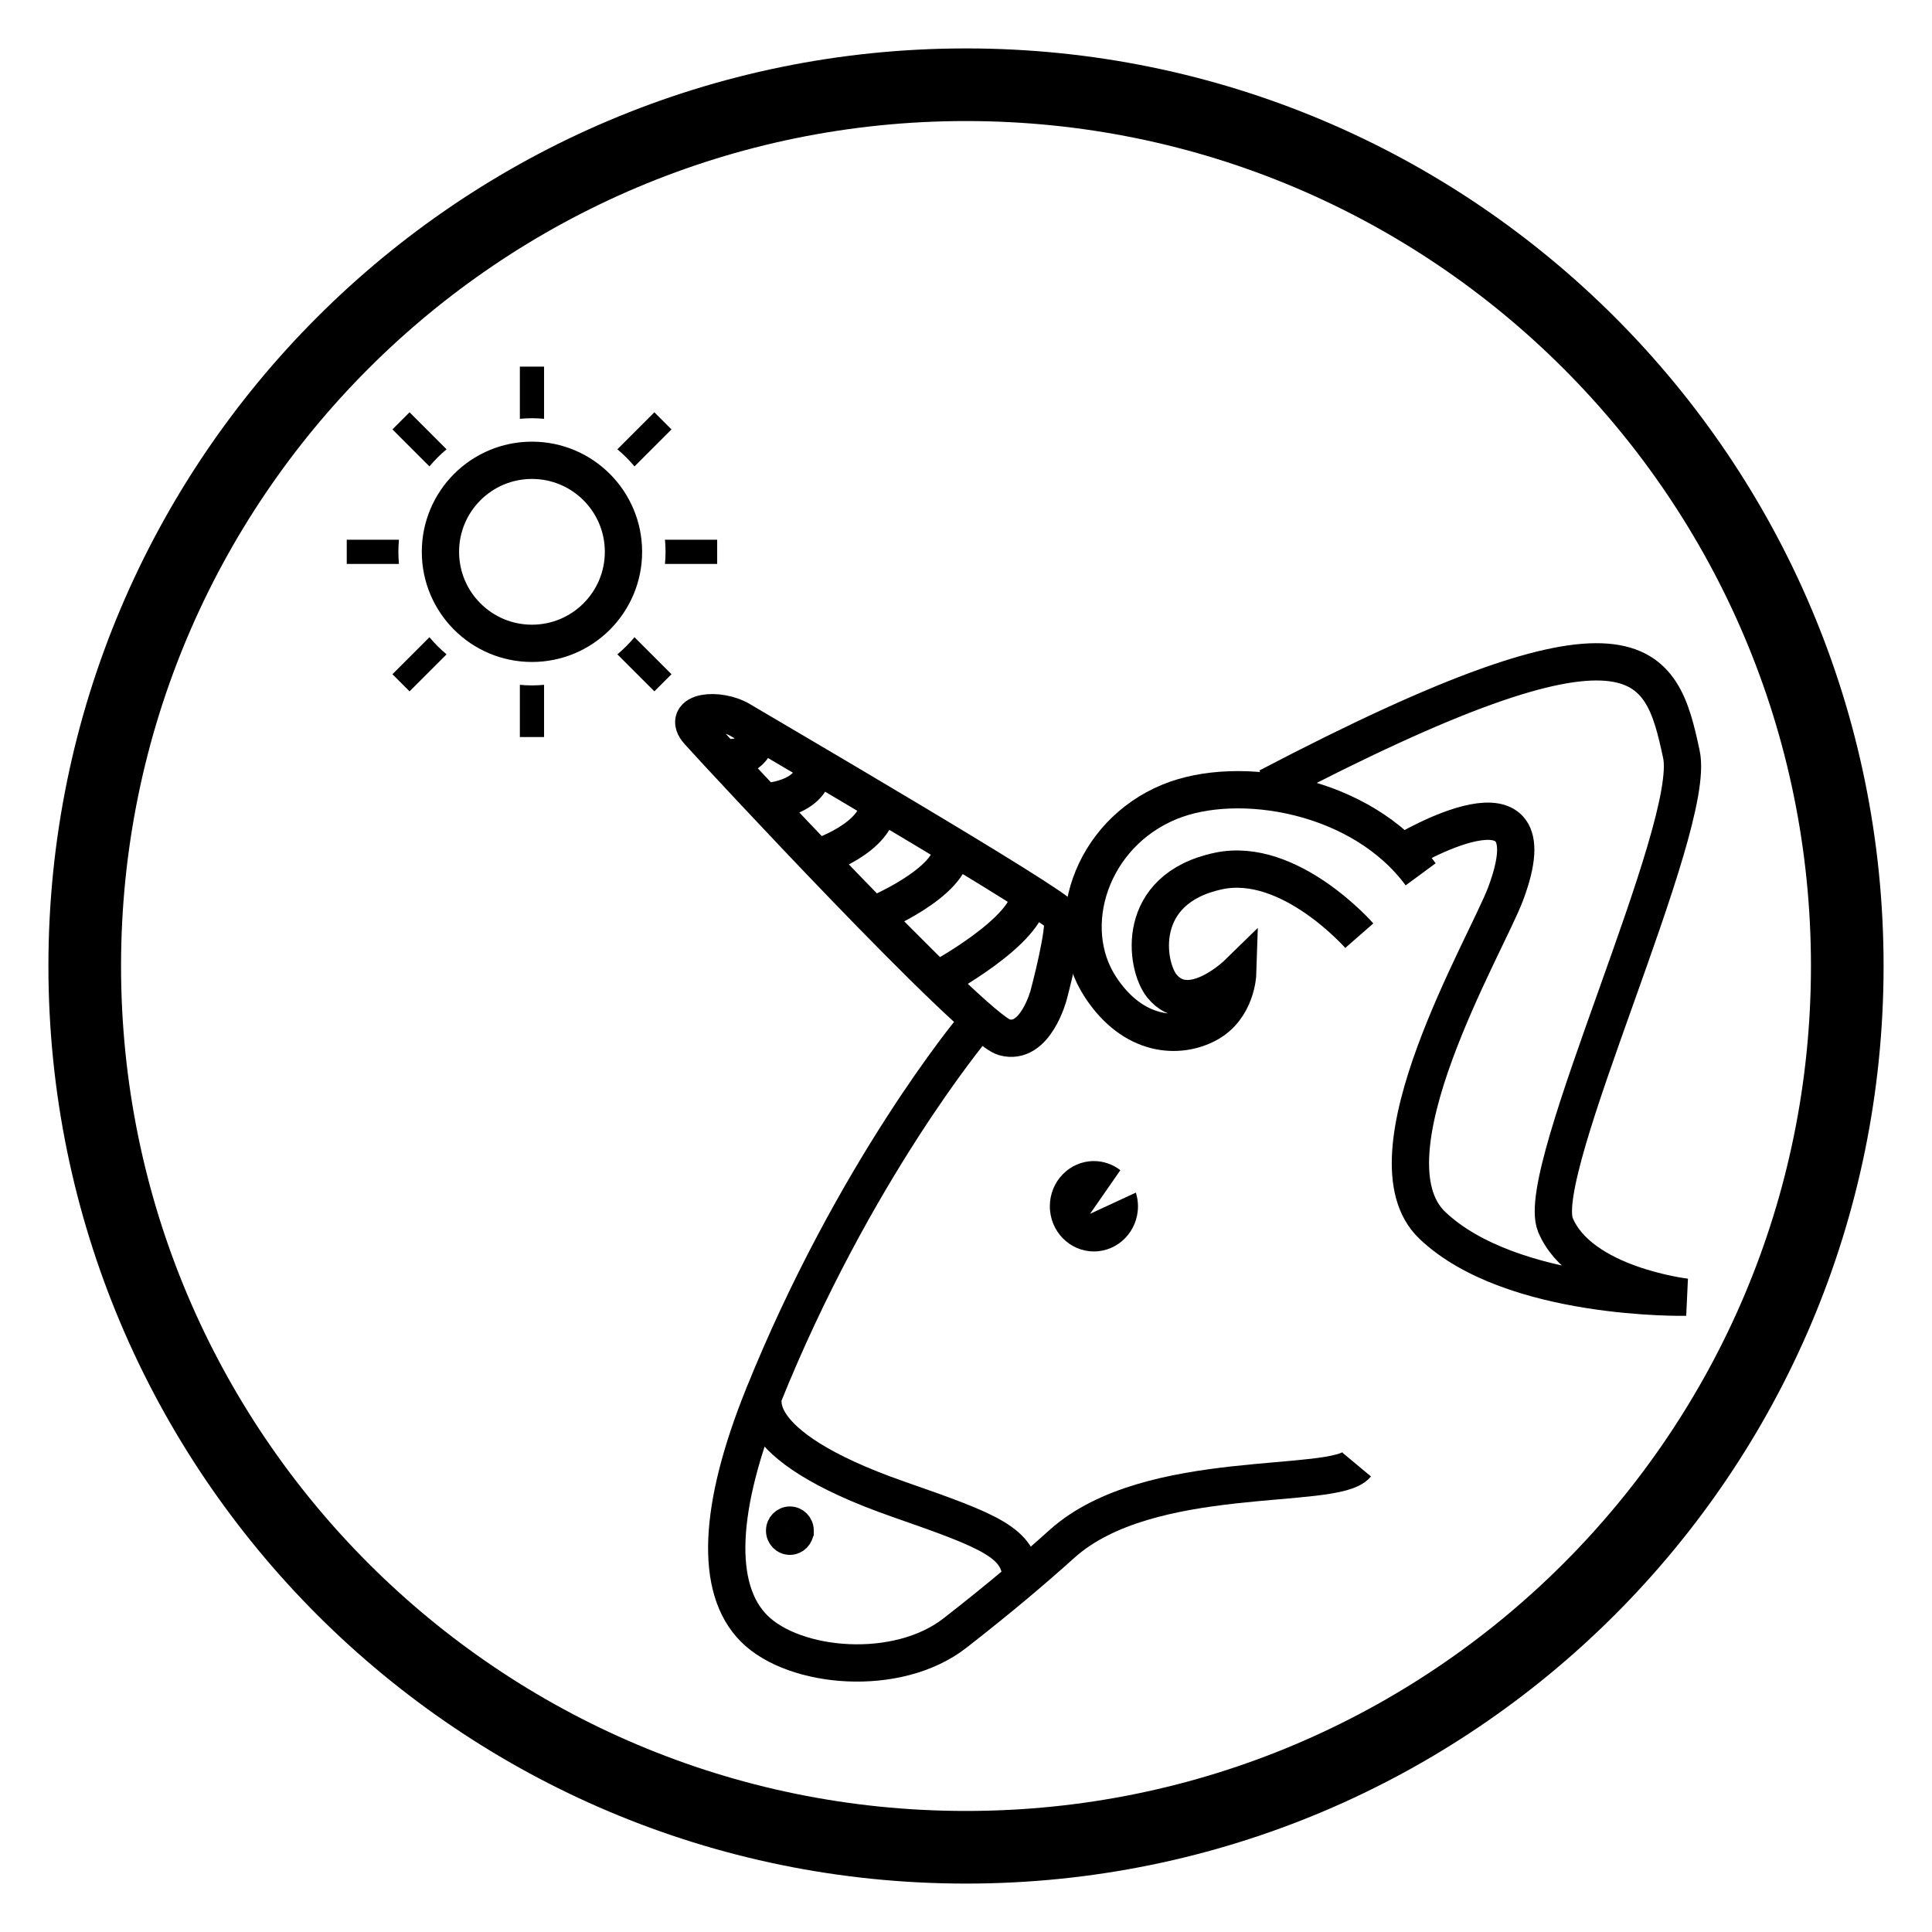
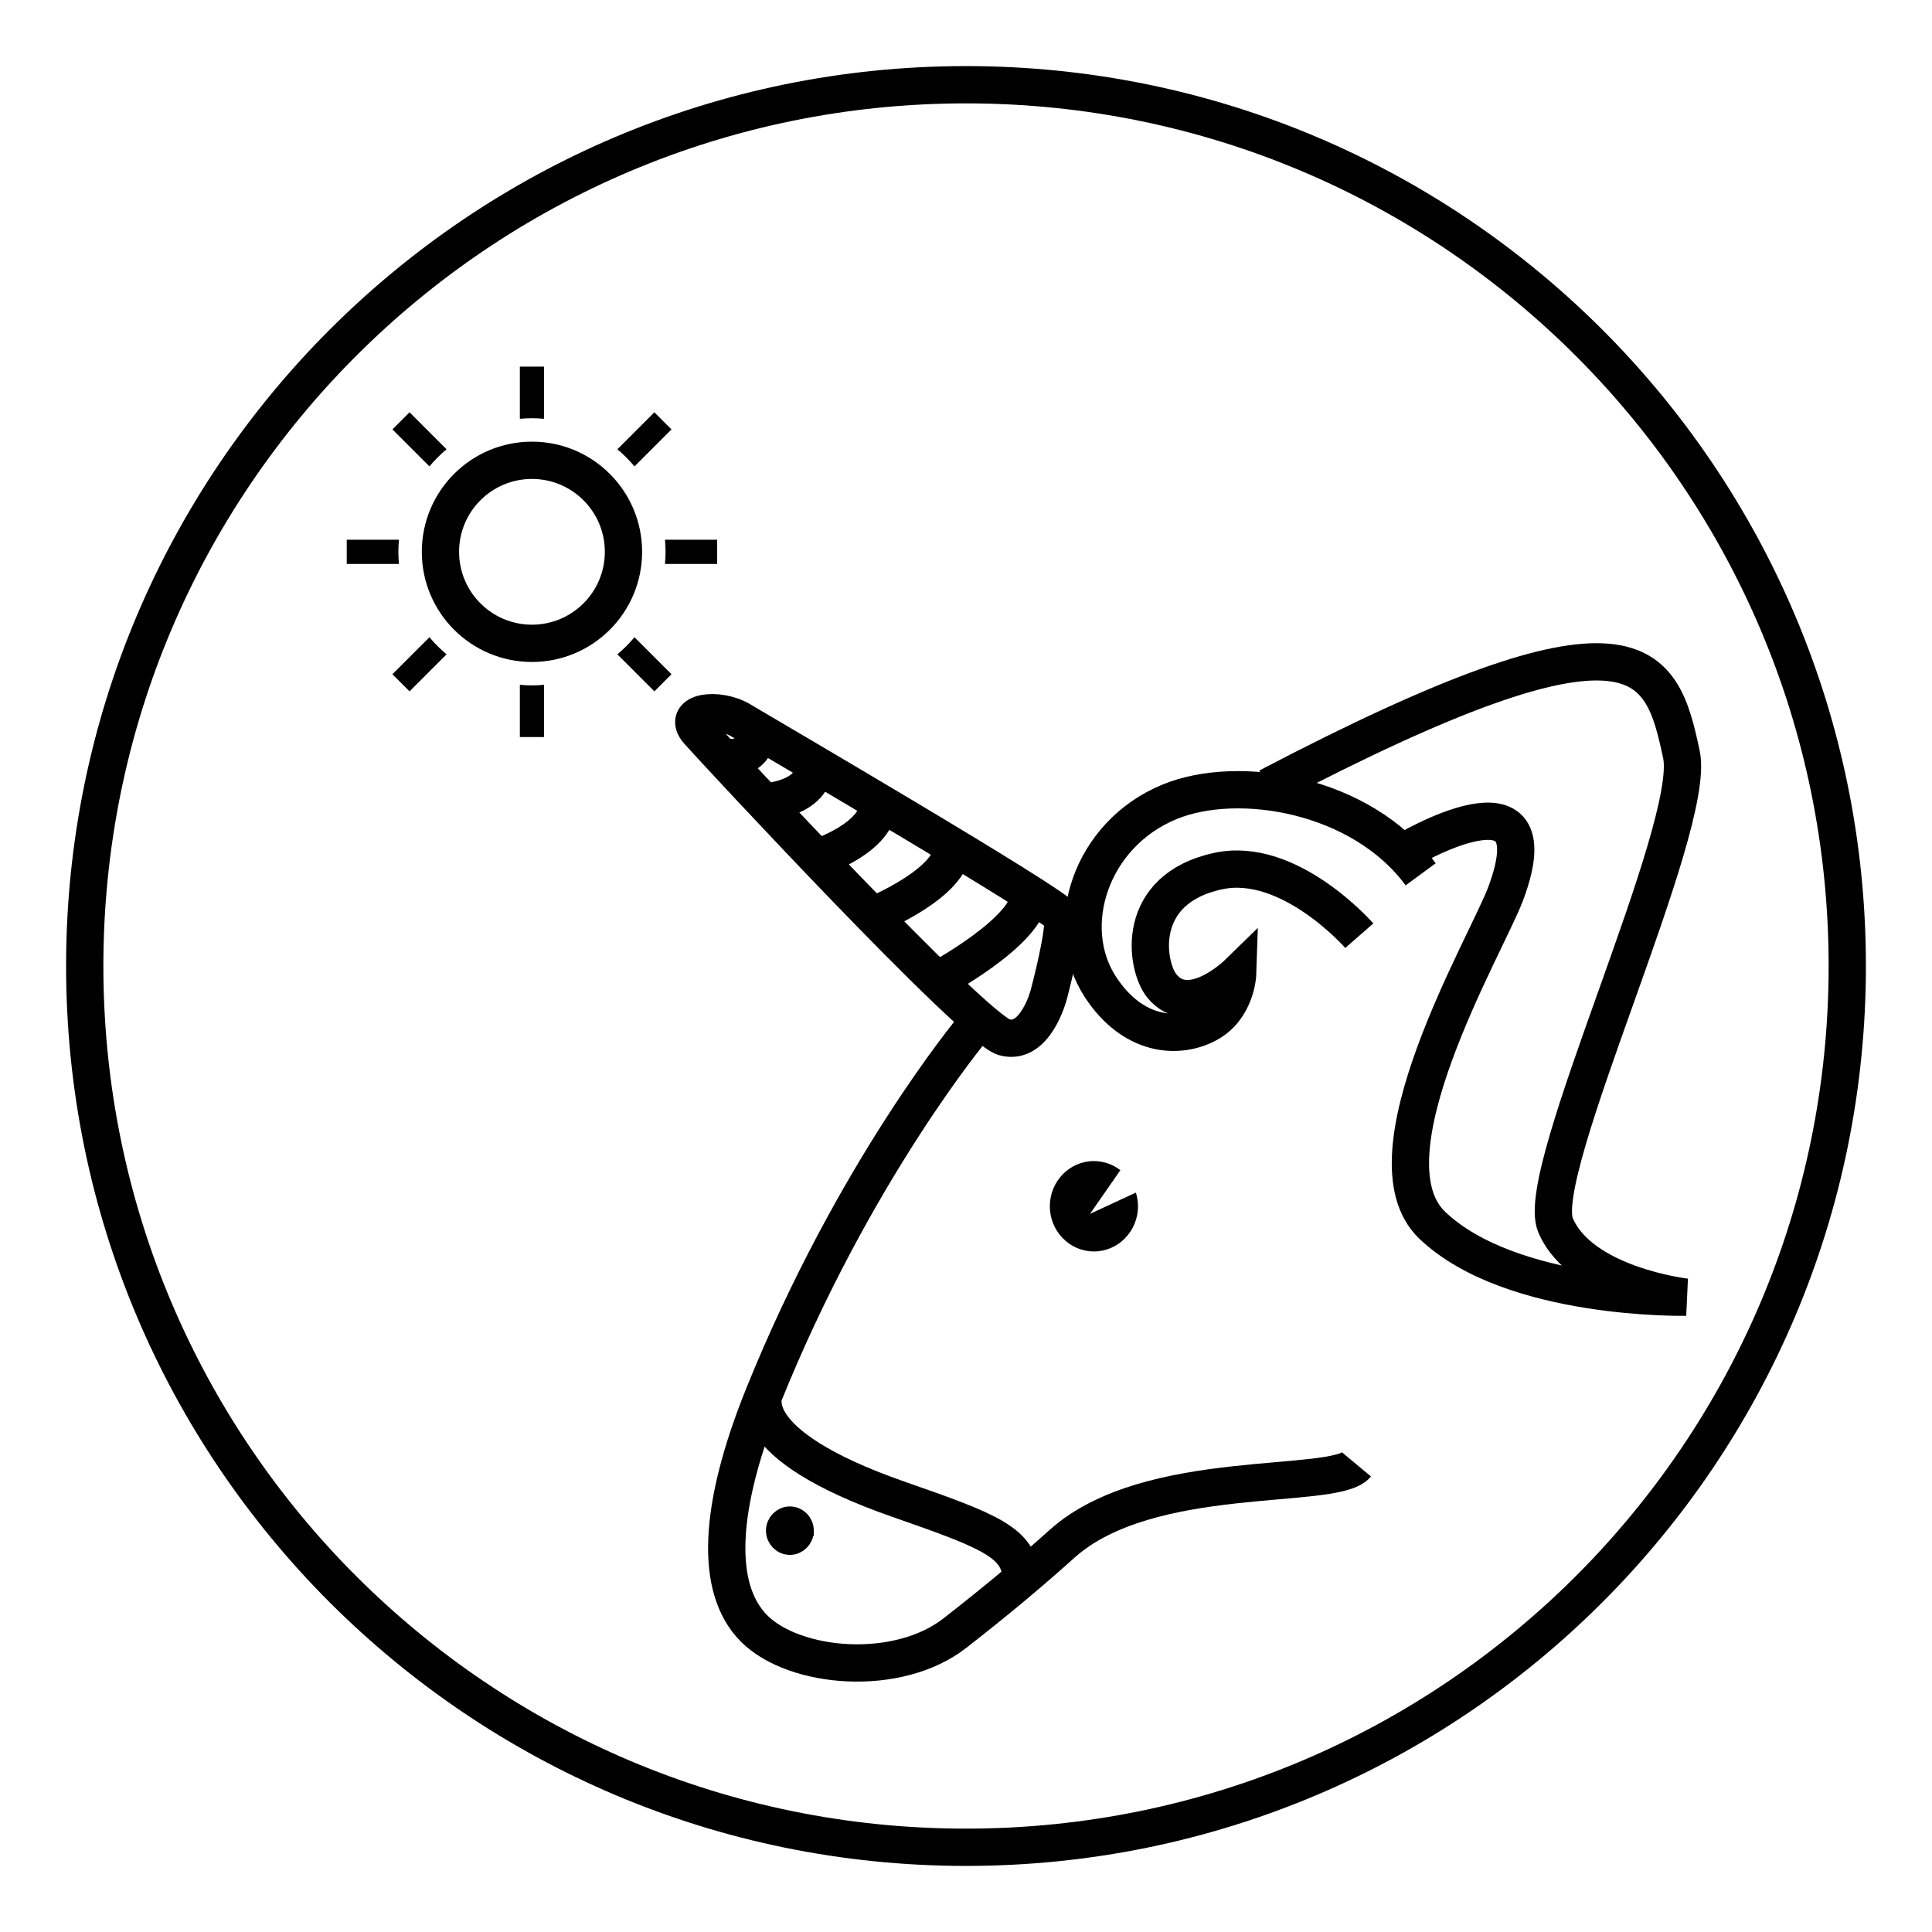
<svg xmlns="http://www.w3.org/2000/svg" height="399.015" width="399.015">
  <g transform="translate(82.018 82.208)">
    <path d="M118.905 130.165s-24.582 29.462-43.322 76.043c-9.156 22.756-10.14 39.635-1.844 47.931 8.296 8.296 29.561 10.223 41.479.922 9.447-7.374 15.947-12.894 22.121-18.435 17.974-16.13 56.227-10.83 60.835-16.361" fill="none" stroke="#000" stroke-width="7.7" />
    <path d="M143.906 157.587a9.102 9.333 0 0 0-9.101 9.332 9.102 9.333 0 0 0 9.101 9.334 9.102 9.333 0 0 0 9.104-9.334 9.102 9.333 0 0 0-.438-2.82l-9.465 4.386 6.264-9.015a9.102 9.333 0 0 0-5.465-1.883z" />
    <g stroke-width="7.7" fill="none" stroke="#000">
      <path d="M134.574 123.252s-2.765 10.6-9.217 8.756c-6.452-1.843-59.453-58.991-63.14-63.139-3.686-4.148 4.148-5.07 8.757-2.304 4.609 2.765 65.444 38.252 66.365 40.556.922 2.305-2.765 16.13-2.765 16.13zM75.468 83.444s10.945-.346 10.715-7.95M111.315 120.358s19.506-10.4 19.275-18.004M98.195 106.916s16.736-6.746 16.506-14.35M86.546 95.03s13.135-4.11 12.905-11.714M66.786 74.061s7.778 1.844 7.547-5.76" />
    </g>
    <path d="M75.931 205.47s-5.743 10.346 27.7 21.997c19.001 6.62 24.93 8.962 25.256 16.295" fill="none" stroke="#000" stroke-width="7.7" />
    <path d="M83.59 233.92a2.473 2.536 0 0 1-2.472 2.535 2.473 2.536 0 0 1-2.473-2.536 2.473 2.536 0 0 1 2.473-2.535 2.473 2.536 0 0 1 2.473 2.535z" fill="none" stroke="#000" stroke-width="4.933" />
    <path d="M198.718 111.039s-14.378-16.451-29.035-13.366c-17.513 3.687-15.105 19.58-11.752 23.735 5.762 7.142 15.67-2.534 15.67-2.534s-.231 7.143-6.222 10.37c-5.992 3.225-15.37 2.714-22.122-7.605-8.138-12.437-2.062-31.541 14.287-38.252 14.25-5.85 39.635-1.614 51.848 14.978" fill="none" stroke="#000" stroke-width="7.7" />
    <path d="M207.853 93.756s31.42-18.961 21.088 8.624c-3.962 10.577-29.98 54.378-15.13 68.49 16.408 15.593 52.342 14.83 52.342 14.83s-21.73-2.502-26.922-14.906c-4.623-11.048 29.254-81.946 26.016-97.174-4.182-19.673-8.734-33.4-85.389 6.715" fill="none" stroke="#000" stroke-width="7.7" />
-     <path d="M25.348-6.493V4.288c.824-.075 1.657-.12 2.5-.12s1.676.045 2.5.12V-6.493zM2.566 2.942L-.969 6.477l7.643 7.643a27.93 27.93 0 0 1 3.533-3.537zm50.563 0l-7.64 7.64a27.93 27.93 0 0 1 3.533 3.538l7.642-7.643zM-10.404 29.26v5H.377a27.583 27.583 0 0 1-.12-2.5c0-.843.045-1.676.12-2.5zm65.722 0c.075.824.12 1.657.12 2.5s-.045 1.675-.12 2.5H66.1v-5zM6.674 49.397L-.97 57.04l3.535 3.535 7.643-7.643a27.93 27.93 0 0 1-3.535-3.535zm42.348 0a27.93 27.93 0 0 1-3.536 3.535l7.643 7.643 3.535-3.535zm-23.674 9.83v10.784h5V59.227c-.824.075-1.657.122-2.5.122s-1.676-.047-2.5-.122z" style="line-height:normal;font-variant-ligatures:normal;font-variant-position:normal;font-variant-caps:normal;font-variant-numeric:normal;font-variant-alternates:normal;font-feature-settings:normal;text-indent:0;text-align:start;text-decoration-line:none;text-decoration-style:solid;text-decoration-color:#000;text-transform:none;text-orientation:mixed;shape-padding:0;isolation:auto;mix-blend-mode:normal" color="#000" font-weight="400" font-family="sans-serif" white-space="normal" overflow="visible" />
-     <circle cx="31.758" cy="-27.847" r="18.901" transform="rotate(90)" fill="none" stroke="#000" stroke-width="7.7" />
+     <path style="line-height:normal;font-variant-ligatures:normal;font-variant-position:normal;font-variant-caps:normal;font-variant-numeric:normal;font-variant-alternates:normal;font-feature-settings:normal;text-indent:0;text-align:start;text-decoration-line:none;text-decoration-style:solid;text-decoration-color:#000;text-transform:none;text-orientation:mixed;shape-padding:0;isolation:auto;mix-blend-mode:normal" d="M25.348-6.493V4.288c.824-.075 1.657-.12 2.5-.12s1.676.045 2.5.12V-6.493zM2.566 2.942L-.969 6.477l7.643 7.643a27.93 27.93 0 0 1 3.533-3.537zm50.563 0l-7.64 7.64a27.93 27.93 0 0 1 3.533 3.538l7.642-7.643zM-10.404 29.26v5H.377a27.583 27.583 0 0 1-.12-2.5c0-.843.045-1.676.12-2.5zm65.722 0c.075.824.12 1.657.12 2.5s-.045 1.675-.12 2.5H66.1v-5zM6.674 49.397L-.97 57.04l3.535 3.535 7.643-7.643a27.93 27.93 0 0 1-3.535-3.535zm42.348 0a27.93 27.93 0 0 1-3.536 3.535l7.643 7.643 3.535-3.535zm-23.674 9.83v10.784h5V59.227c-.824.075-1.657.122-2.5.122s-1.676-.047-2.5-.122z" color="#000" font-weight="400" font-family="sans-serif" white-space="normal" overflow="visible" />
+     <circle transform="rotate(90)" r="18.901" cy="-27.847" cx="31.758" fill="none" stroke="#000" stroke-width="7.7" />
  </g>
-   <circle r="182.008" cy="199.508" cx="199.508" fill="none" stroke="#000" stroke-width="15" />
+   <circle cx="199.508" cy="199.508" r="182.008" fill="none" stroke="#000" stroke-width="7.7" />
</svg>
